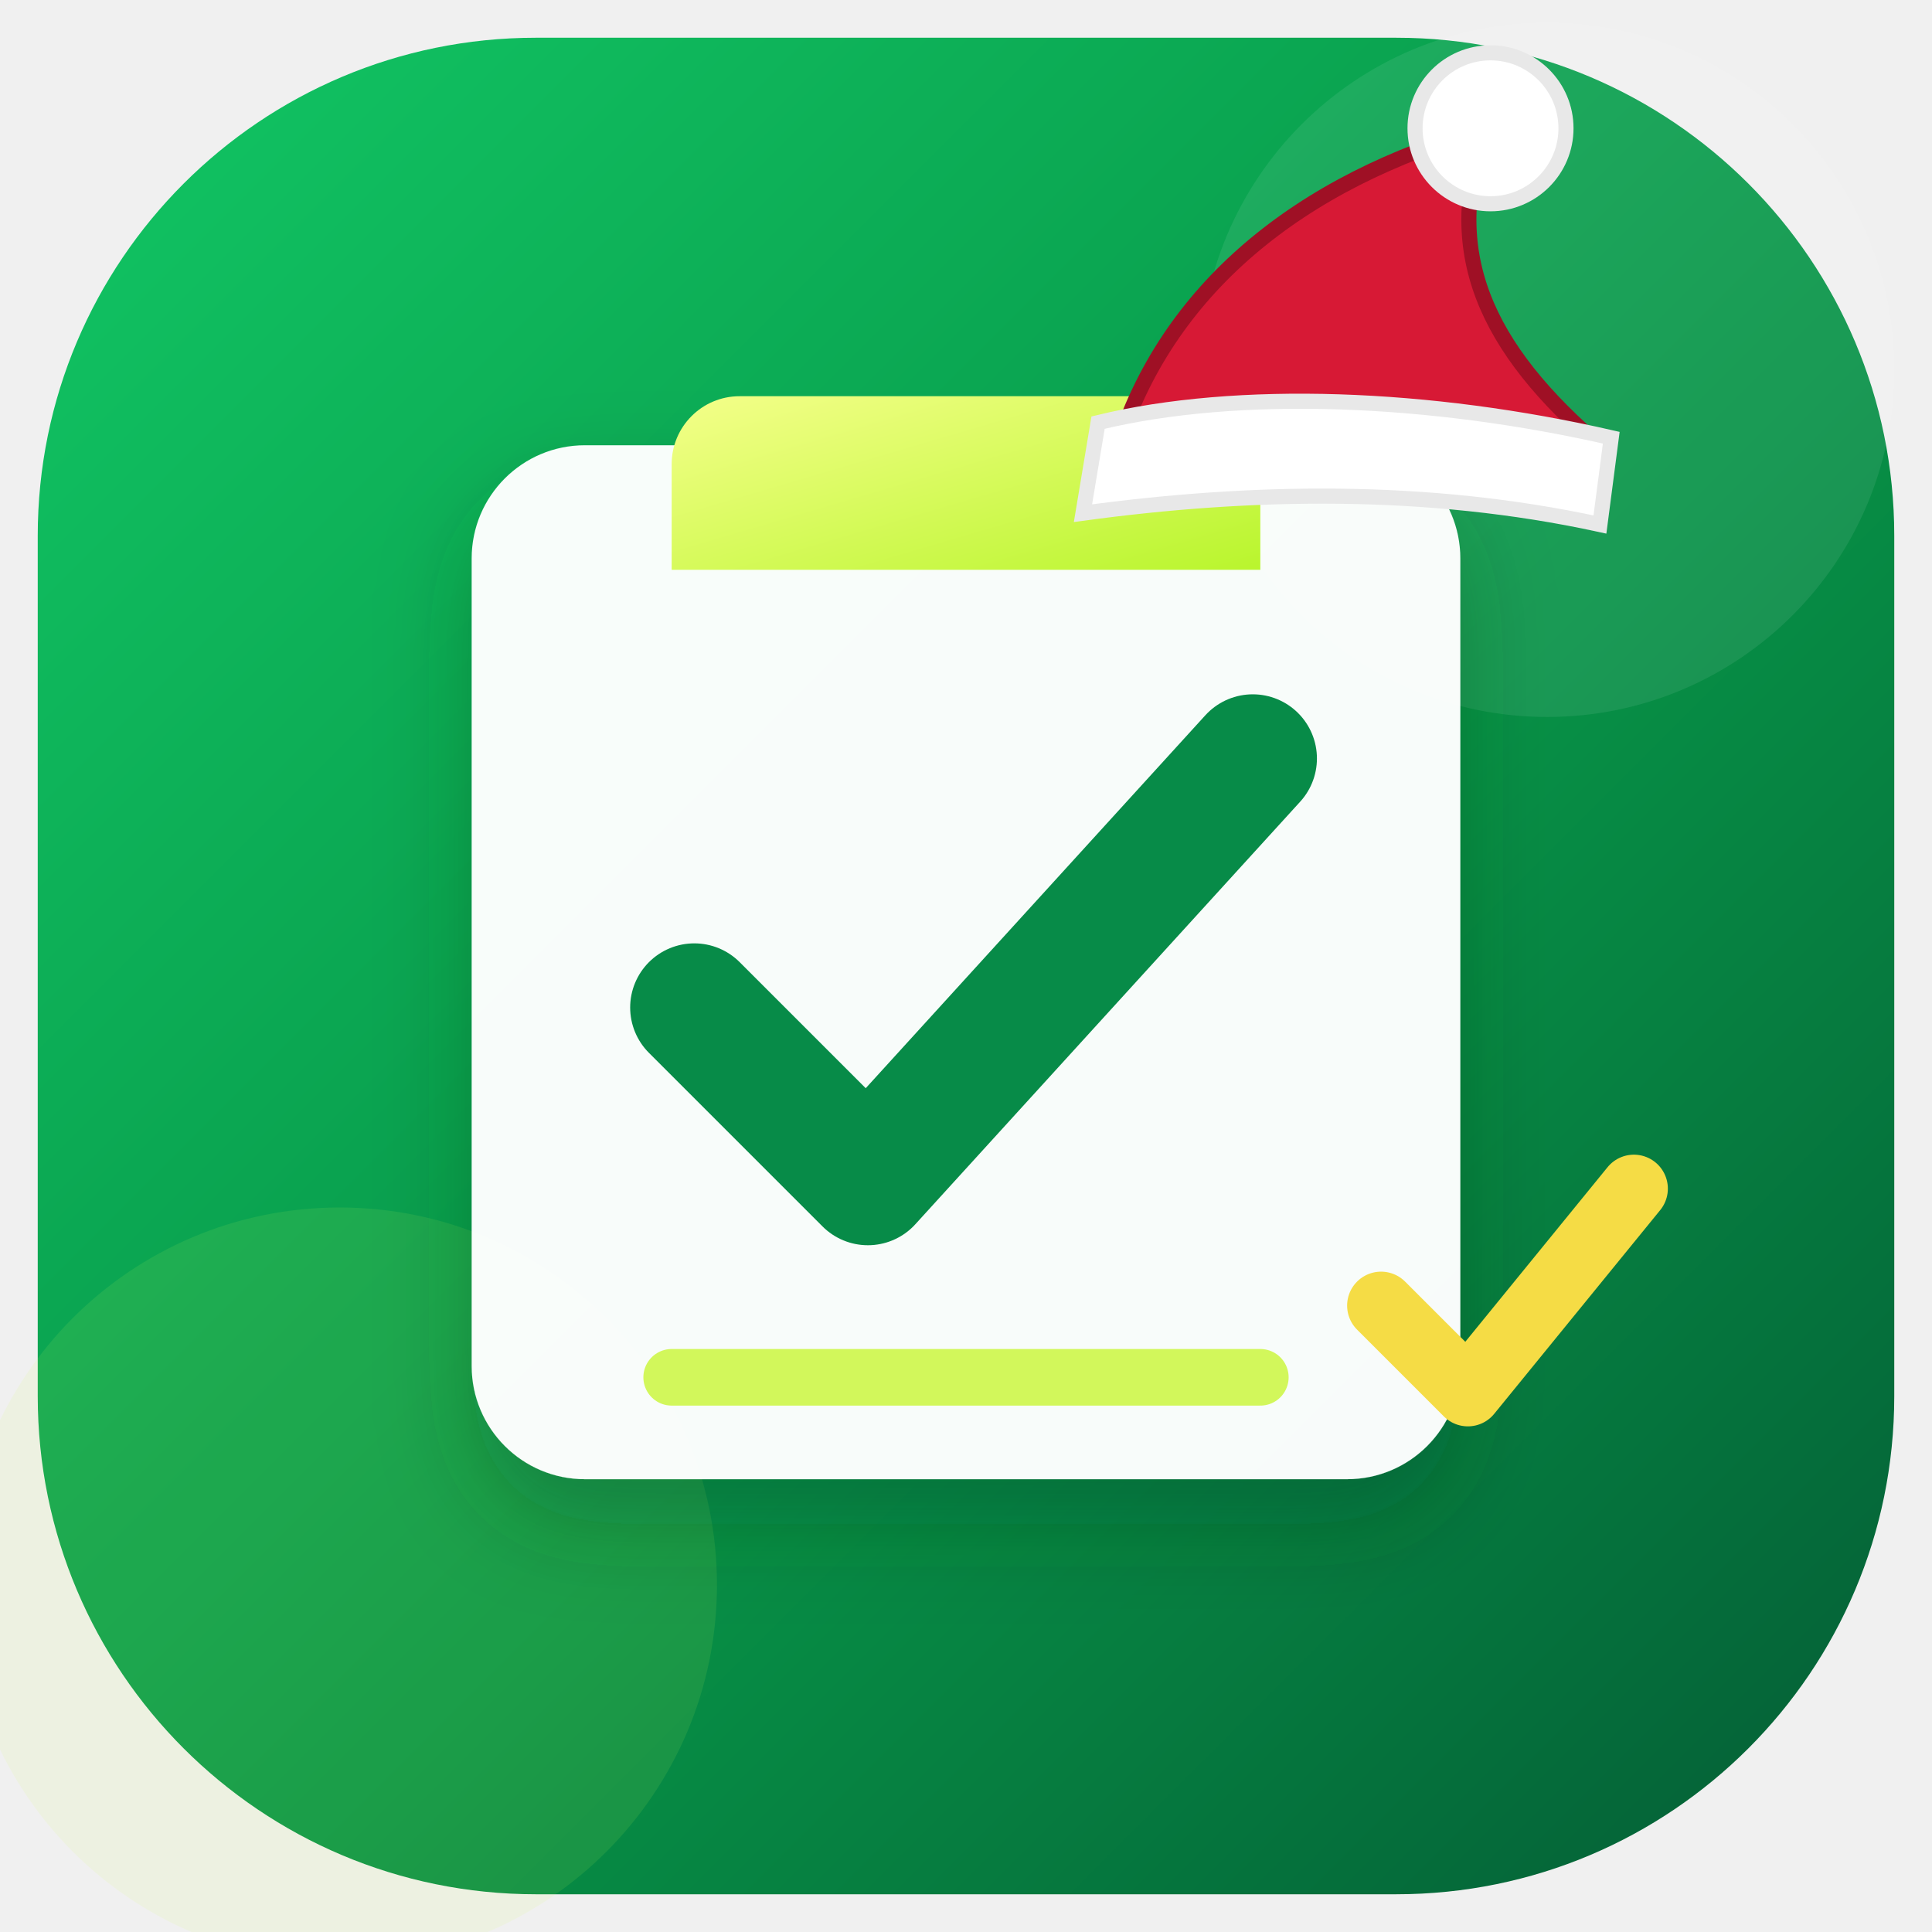
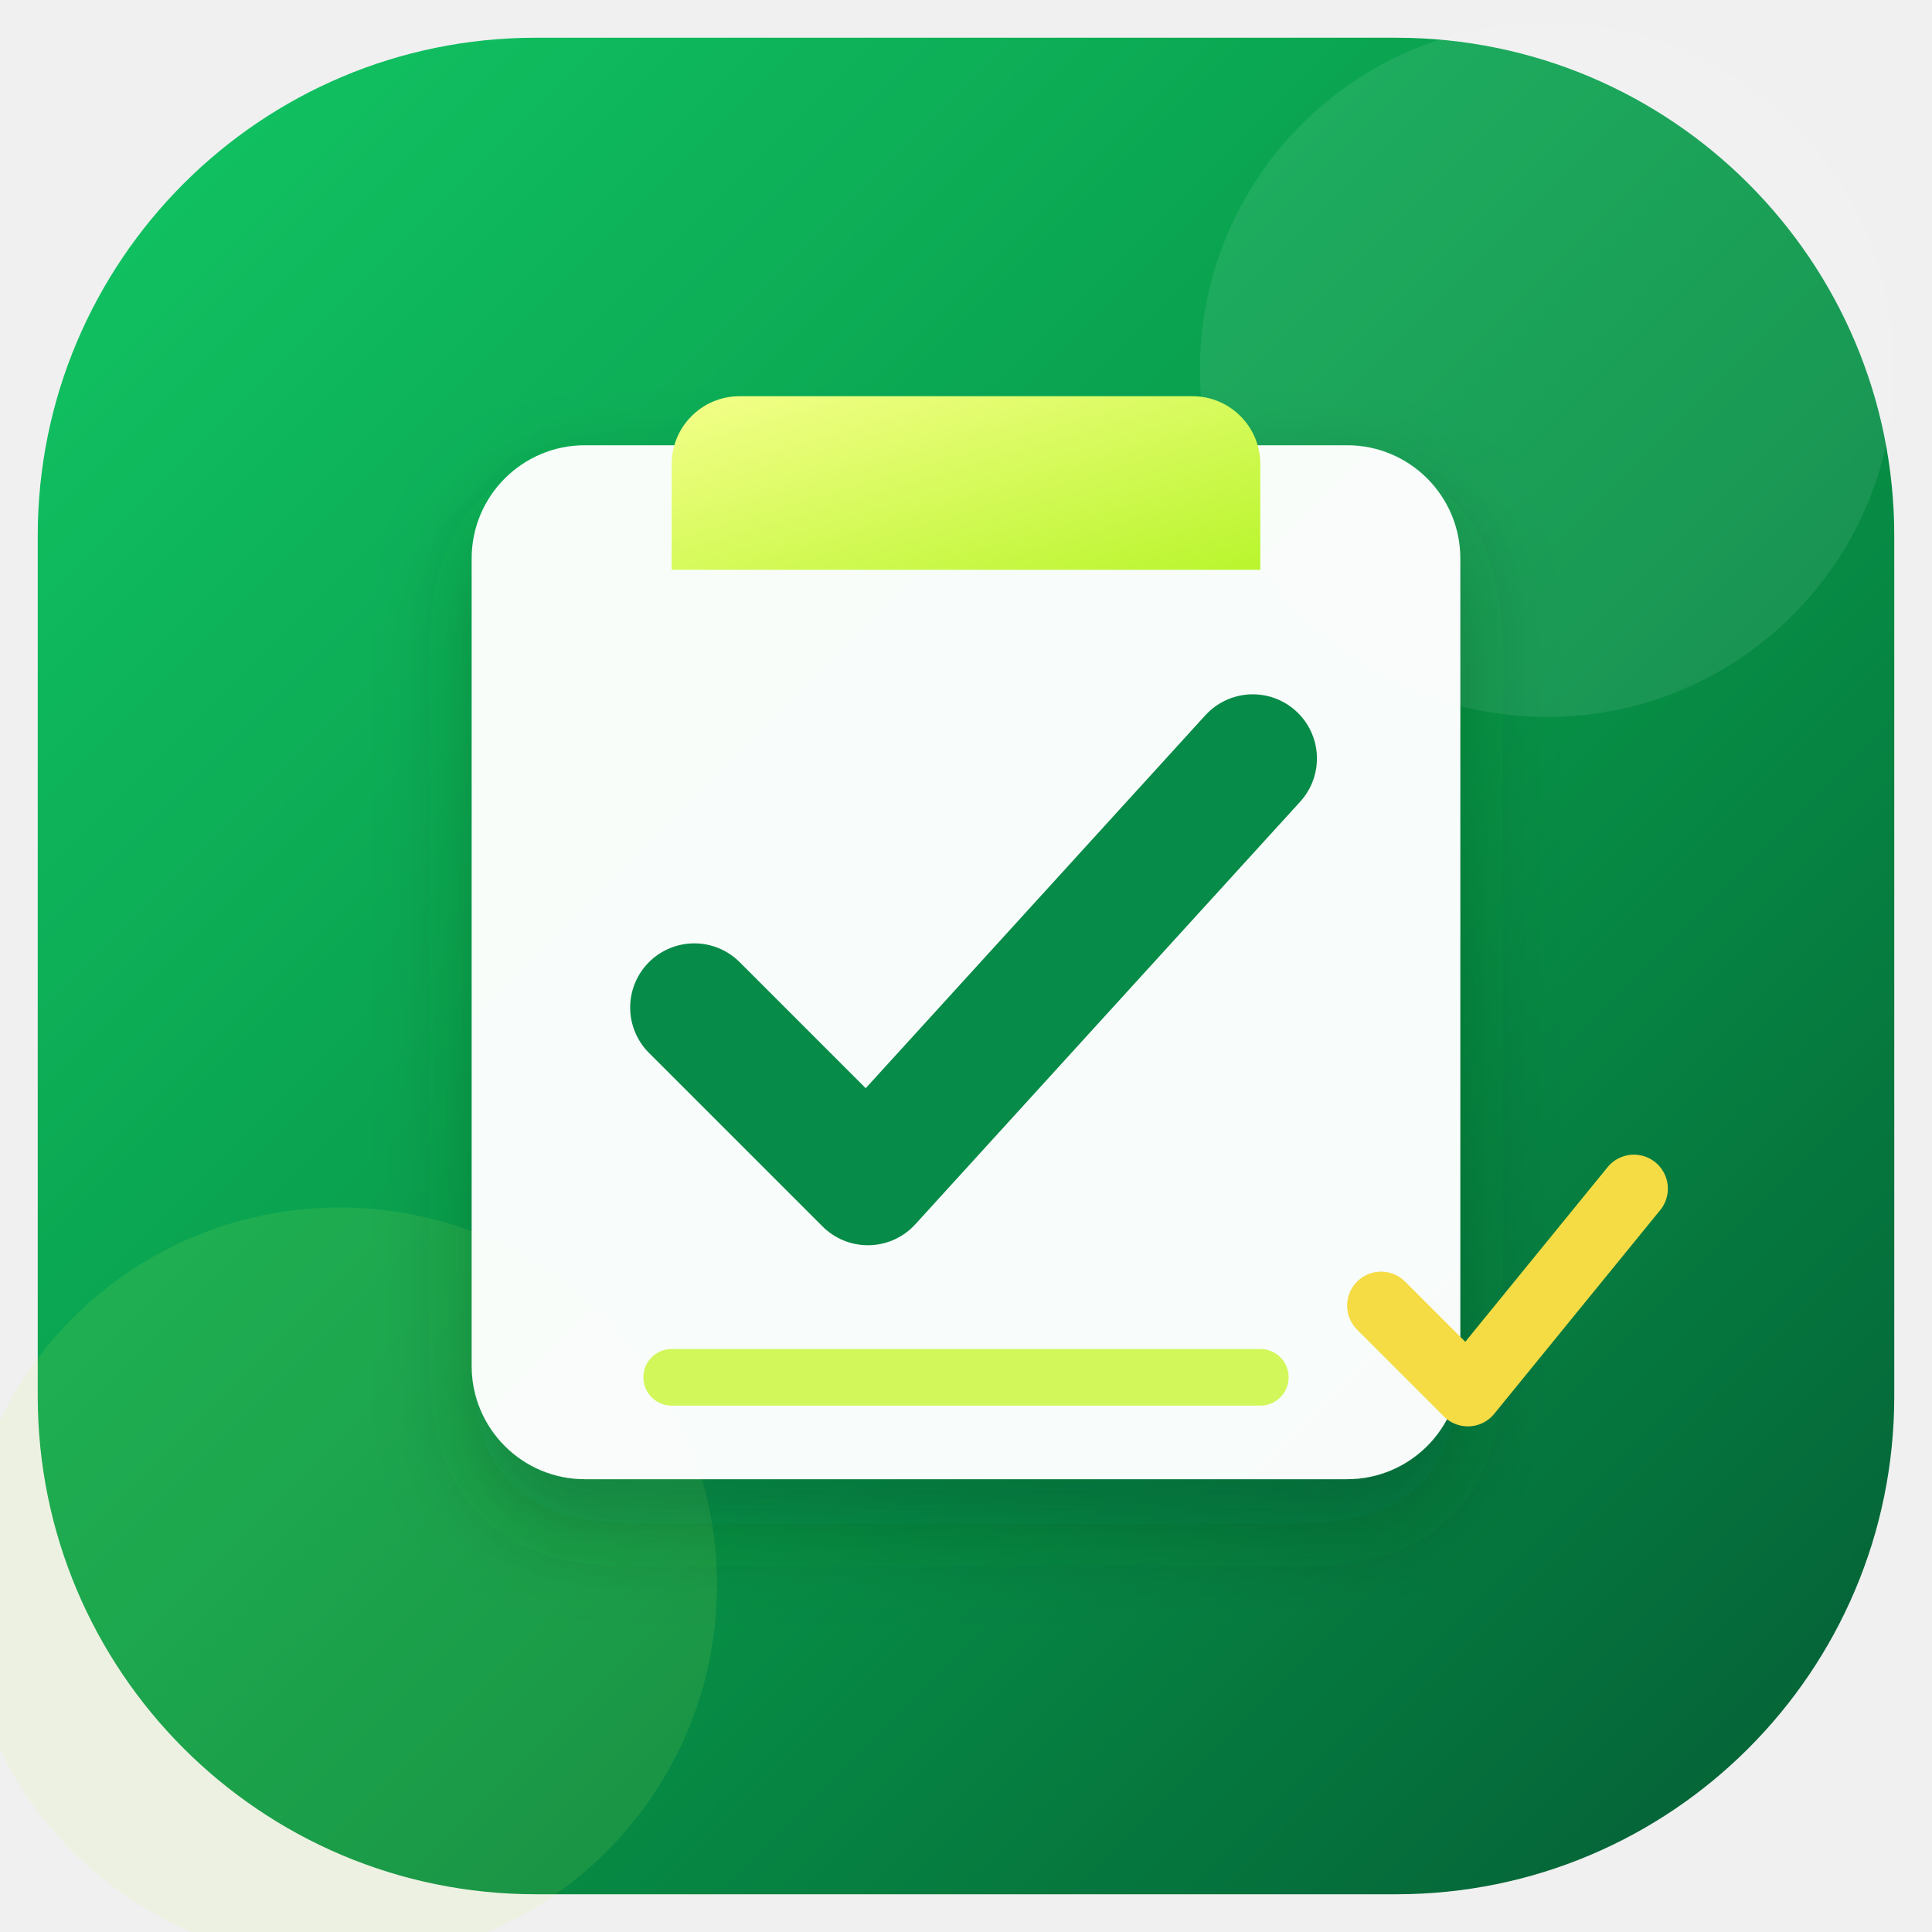
<svg xmlns="http://www.w3.org/2000/svg" viewBox="0 0 512 512" role="img" aria-labelledby="title desc">
  <defs>
    <linearGradient id="bg" x1="0" y1="0" x2="1" y2="1">
      <stop stop-color="#12c765" />
      <stop offset=".55" stop-color="#079447" />
      <stop offset="1" stop-color="#045b35" />
    </linearGradient>
    <linearGradient id="lime" x1="0" y1="0" x2="1" y2="1">
      <stop stop-color="#f4ff8a" />
      <stop offset="1" stop-color="#b9f52d" />
    </linearGradient>
    <filter id="shadow" x="-30%" y="-30%" width="160%" height="160%">
      <feDropShadow dx="0" dy="12" stdDeviation="12" flood-color="#003d24" flood-opacity=".28" />
    </filter>
  </defs>
  <rect x="10" y="10" width="492" height="492" rx="132" fill="url(#bg)" />
  <circle cx="410" cy="98" r="92" fill="#fff" opacity=".08" />
  <circle cx="90" cy="420" r="100" fill="#d6ff5b" opacity=".1" />
  <path d="M155 118h202a30 30 0 0 1 30 30v214a30 30 0 0 1-30 30H155a30 30 0 0 1-30-30V148a30 30 0 0 1 30-30Z" fill="#fff" opacity=".97" filter="url(#shadow)" />
  <path d="M196 105h120a18 18 0 0 1 18 18v28H178v-28a18 18 0 0 1 18-18Z" fill="url(#lime)" />
  <path d="m184 267 46 46 102-112" fill="none" stroke="#078b48" stroke-width="34" stroke-linecap="round" stroke-linejoin="round" />
  <path d="M178 365h156" stroke="#d2f75b" stroke-width="15" stroke-linecap="round" />
  <path d="M366 346l23 23 44-54" fill="none" stroke="#f5dc45" stroke-width="18" stroke-linecap="round" stroke-linejoin="round" />
-   <g aria-label="Santa hat">
-     <path d="M296 119 C309 77 344 48 394 34 C382 66 393 92 425 119 Z" fill="#d71935" stroke="#9f1025" stroke-width="4" stroke-linejoin="round" />
-     <path d="M291 112 C328 103 379 105 427 116 L424 139 C378 129 331 130 287 136 Z" fill="#fff" stroke="#e8e8e8" stroke-width="4" />
-     <circle cx="395" cy="34" r="20" fill="#fff" stroke="#e8e8e8" stroke-width="4" />
-   </g>
</svg>
